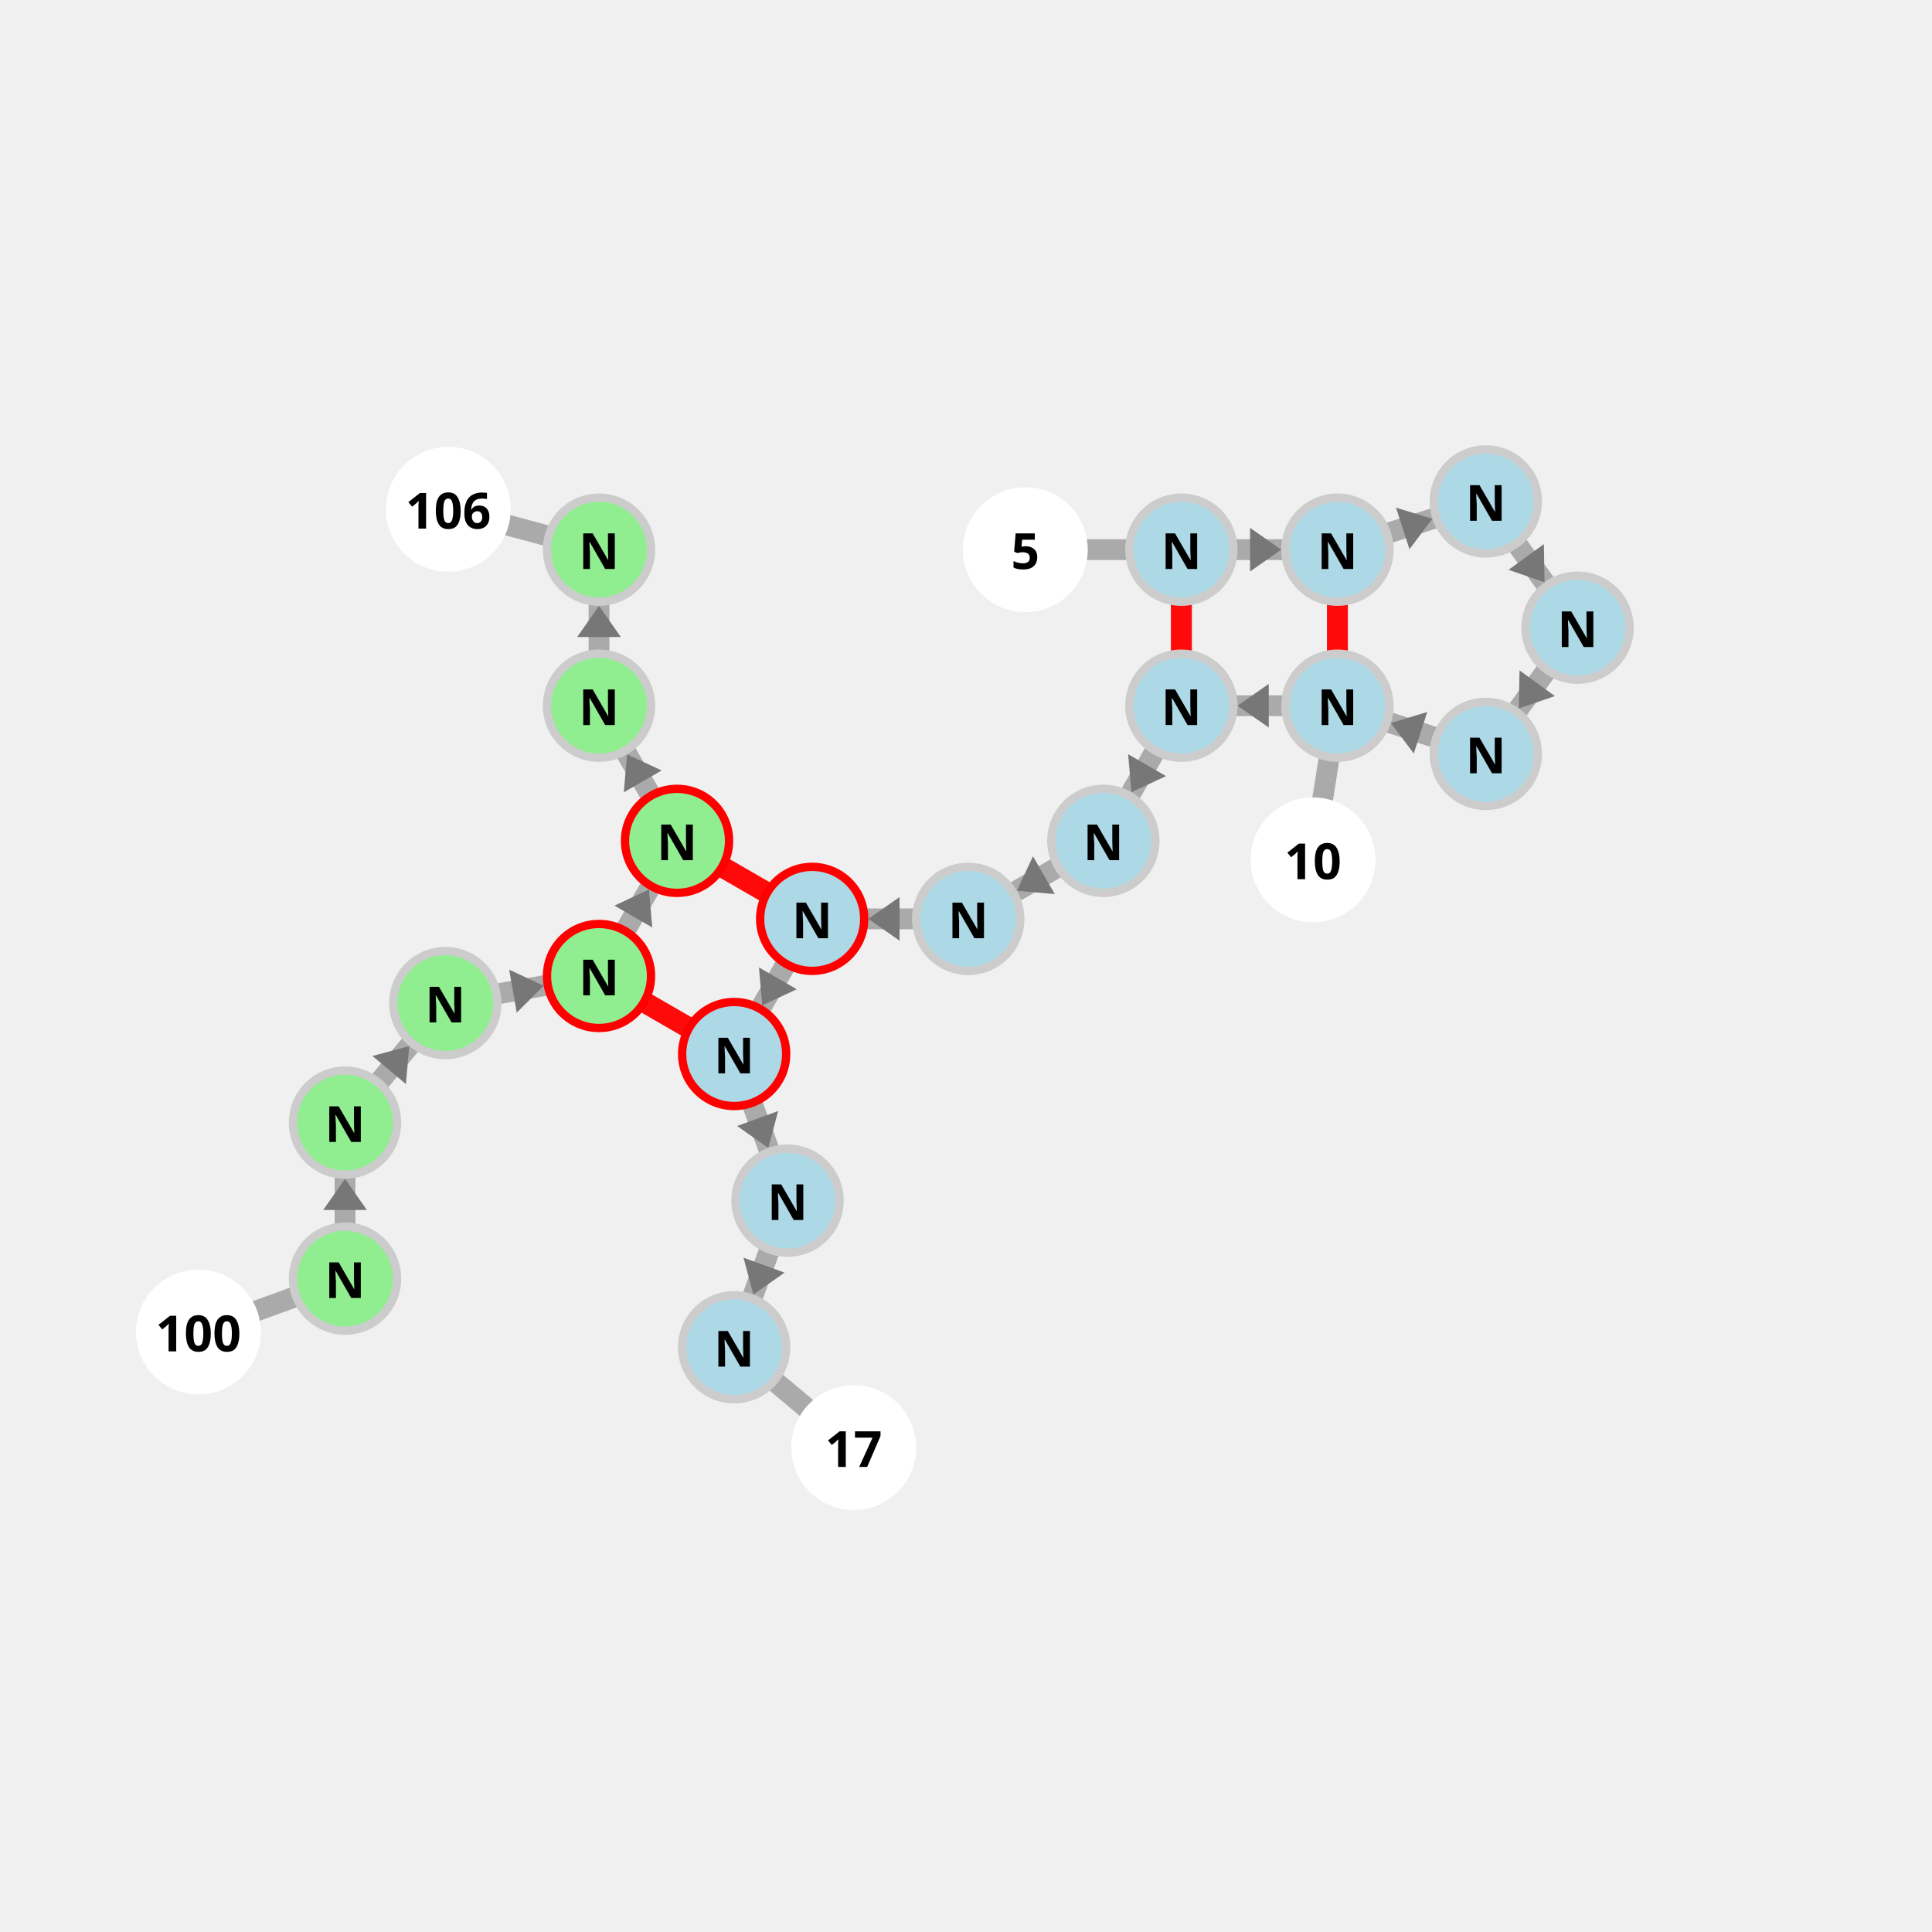
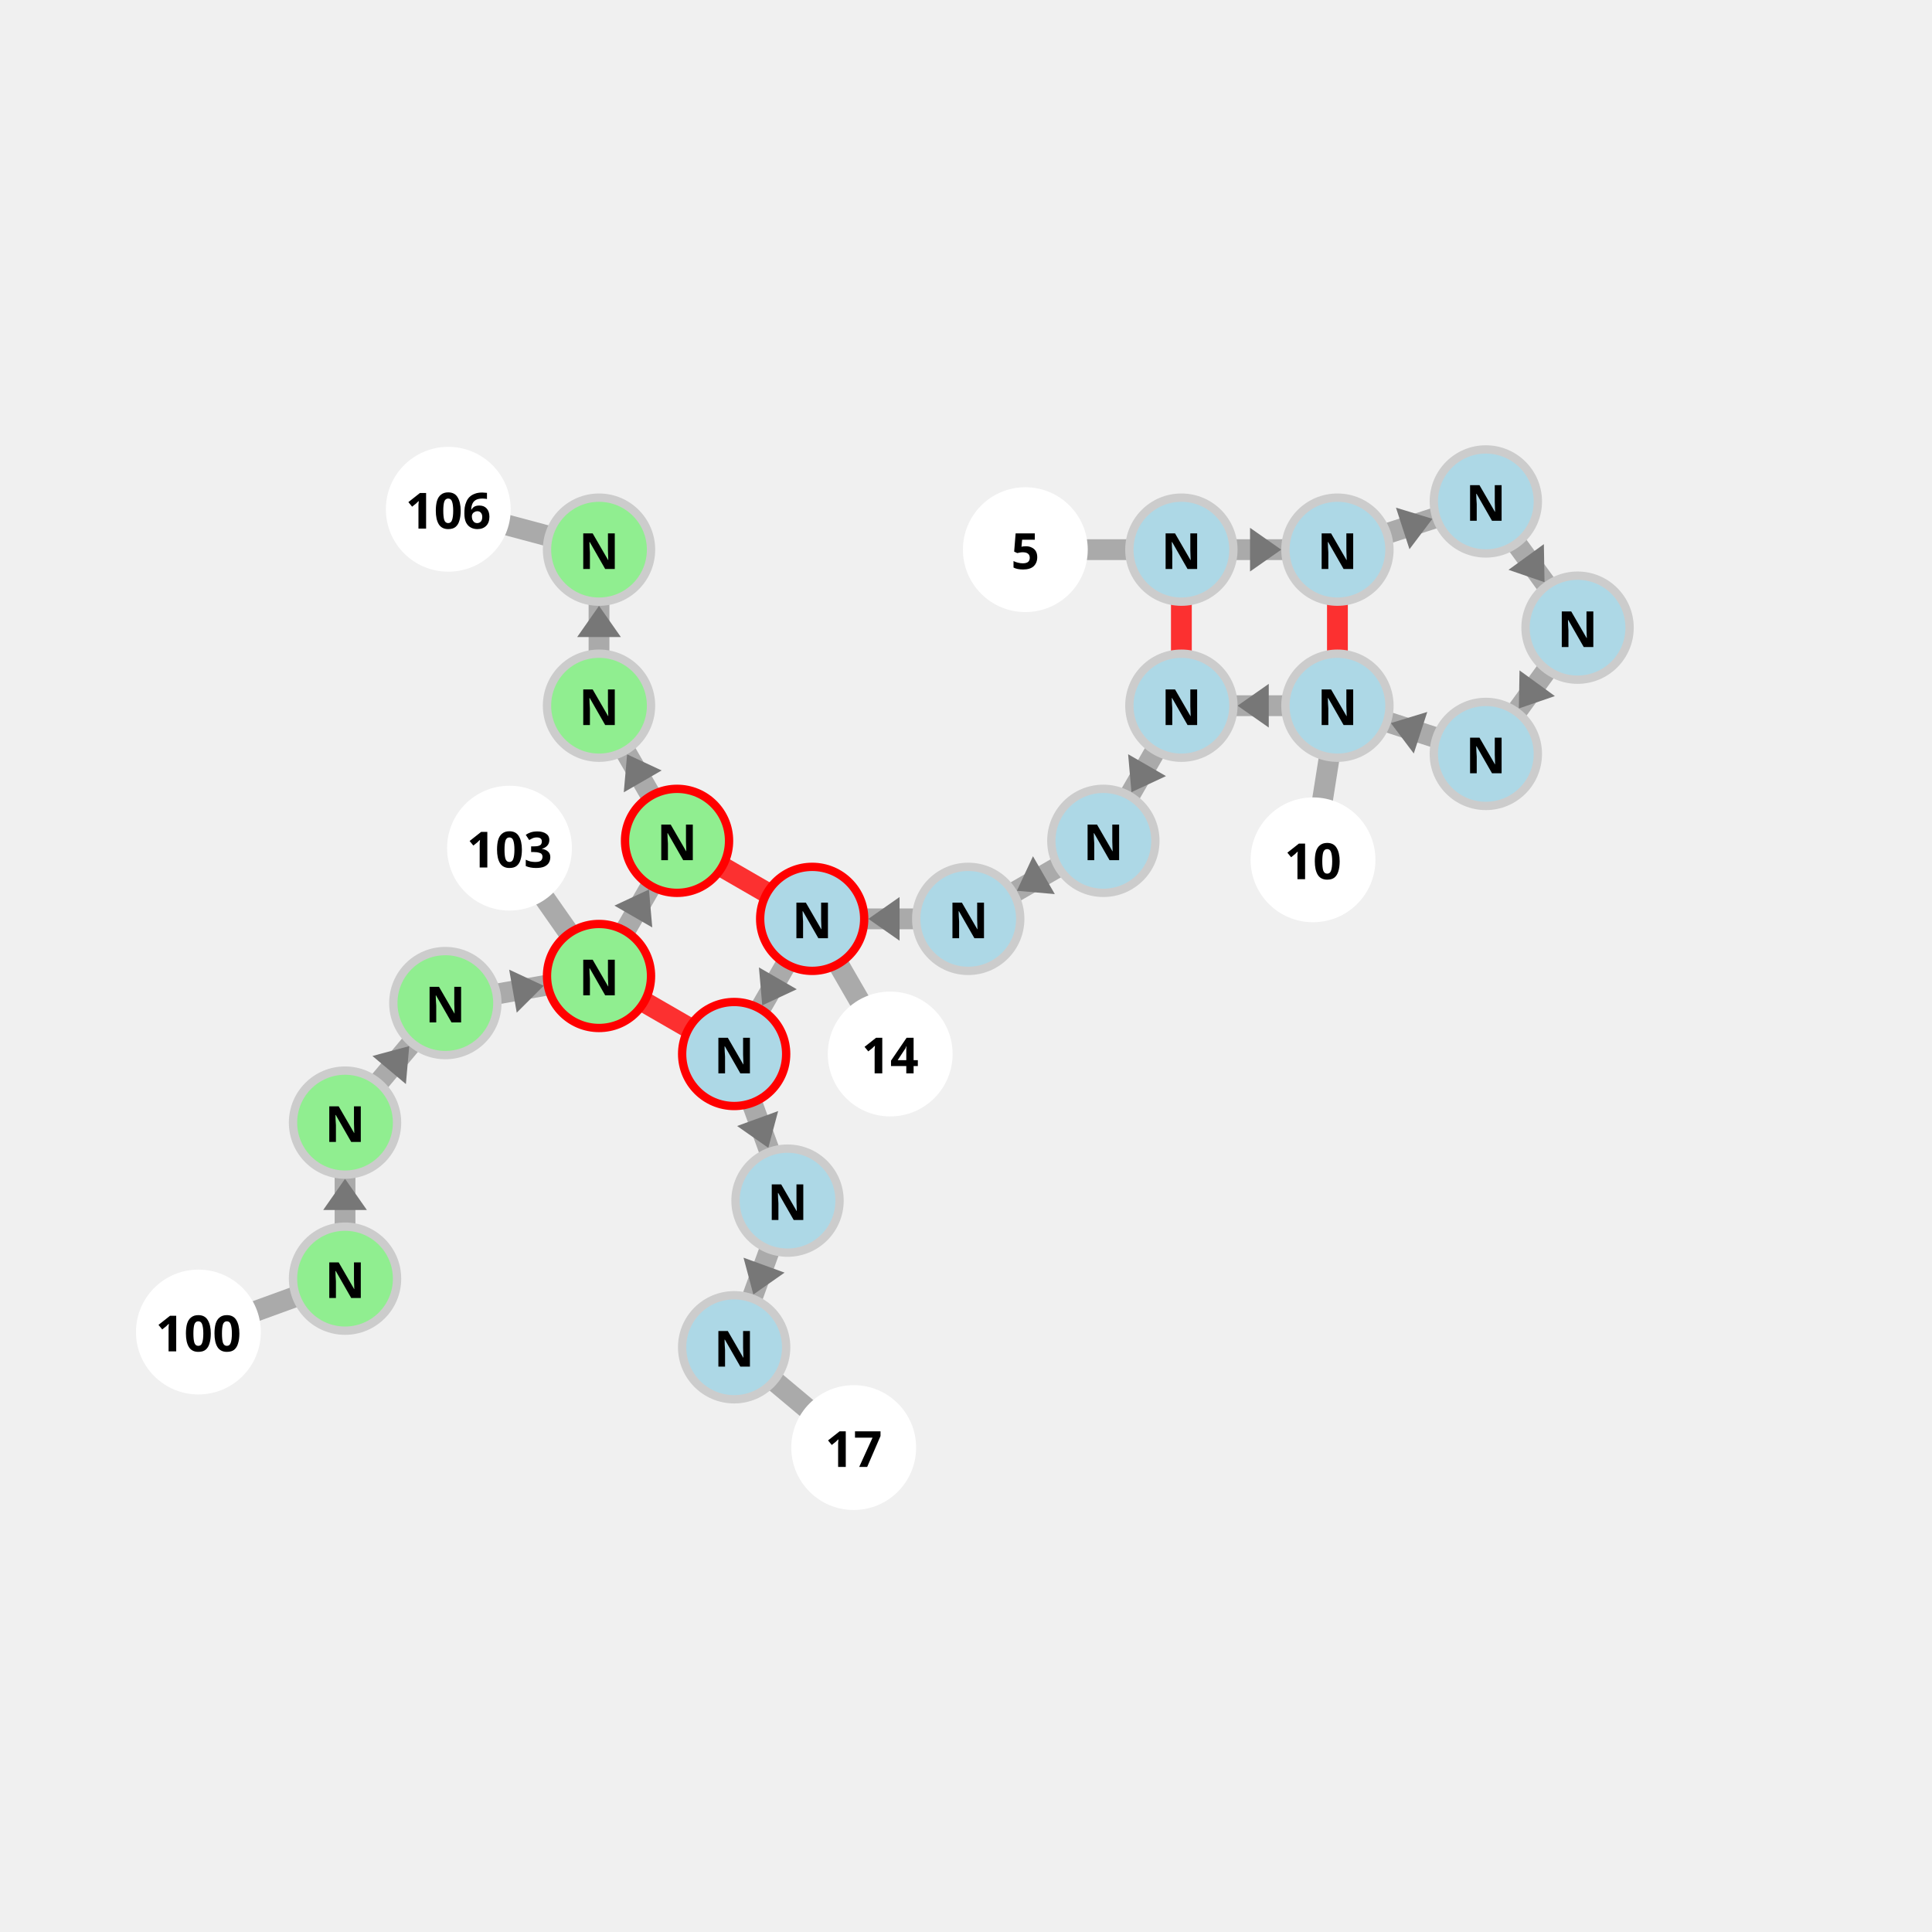
<svg xmlns="http://www.w3.org/2000/svg" viewBox="0 0 300 300">
  <style type="text/css">
 circle.fornac-node, polygon.fornac-node {
  stroke: #ccc;
  stroke-width: 0.8;
  opacity: 1;
  fill: white;
}

path.fornac-directionArrow {
  fill: #777;
  stroke: none;
  stroke-width: 0.8px;
}

g.fornac-plot {
    /* outline: 1px solid red; */
}

circle.fornac-node[base_type="a"] {
  fill: #dbdb8d;
}

circle.fornac-node[base_type="c"] {
  fill: #98df8a;
}

circle.fornac-node[base_type="g"] {
  fill: #ff9896;
}

circle.fornac-node[base_type="u"], circle.fornac-node[base_type="t"] {
  fill: #aec7e8;
}

.fornac-node &gt; text {
     pointer-events: none;
 }

circle.fornac-node[node_type="label"] {
    stroke: transparent;
    stroke-width: 0;
    fill: white;
    display: inline;
}

circle.fornac-node[node_type="protein"] {
    fill: gray;
    fill-opacity: 0.5;
    stroke-width: 4;
}

.fornac-selectedNode &gt; circle.fornac-node {
    stroke: red;
}

text.fornac-nodeLabel {
    font-weight: bold;
    font-family: Tahoma, Geneva, sans-serif;
    font-size: 0.4em;
    color: rgb(100,100,100);
    text-anchor: middle;
    alignment-baseline: middle;
    dominant-baseline: central;
    pointer-events: none;
    -webkit-touch-callout: none;
    -webkit-user-select: none;
    -khtml-user-select: none;
    -moz-user-select: none;
    -ms-user-select: none;
    user-select: none;
}

line.fornac-link {
  stroke: #999;
  stroke-opacity: 0.8;
  stroke-width: 2;
}

line.fornac-link[link_type="pseudoknot"] {
    stroke: red;
}

line.fornac-link[link_type="basepair"] {
  stroke: red;
}

line.fornac-link[link_type="intermolecule"] {
  stroke: blue;
}

line.fornac-link[link_type="chain_chain"] {
  stroke-dasharray: 3,3;
}

line.fornac-link[link_type="fake"] {
  stroke: green;
}

text.fornac-plotLabel {
    font-family: Tahoma, Geneva, sans-serif;
    font-weight: bolder;
    font-size: 1.2em;
    fill: rgba(200, 200, 200, 0.5);
    text-anchor: middle;
    alignment-baseline: central;
}

.fornac-transparent {
    fill: transparent;
    stroke-width: 0;
    stroke-opacity: 0;
    opacity: 0;
    visibility: hidden;
    pointer-events: none;
}

.fornac-dragLine {
  stroke: #999;
  stroke-width: 2;
  pointer-events: none;
}

.fornac-mouseEventHelper &gt; .extent {
  fill-opacity: .1;
  stroke: #fff;
  shape-rendering: crispEdges;
}

.d3-context-menu {
	position: absolute;
	display: none;
	background-color: #f2f2f2;
	border-radius: 4px;

	font-family: Arial, sans-serif;
	font-size: 14px;
	min-width: 150px;
	border: 1px solid #d4d4d4;

	z-index:1200;
}

.d3-context-menu ul {
	list-style-type: none;
	margin: 4px 0px;
	padding: 0px;
	cursor: default;
}

.d3-context-menu ul li {
	padding: 4px 16px;

	-webkit-touch-callout: none; /* iOS Safari */
	-webkit-user-select: none;   /* Chrome/Safari/Opera */
	-khtml-user-select: none;    /* Konqueror */
	-moz-user-select: none;      /* Firefox */
	-ms-user-select: none;       /* Internet Explorer/Edge */
	user-select: none;
}

.d3-context-menu ul li:hover {
	background-color: #4677f8;
	color: #fefefe;
}

.d3-context-menu-selected {
	background-color: #4677f8;
	color: #fefefe;
}

/*
	Header
*/

.d3-context-menu ul li.is-header
.d3-context-menu ul li.is-header:hover {
	background-color: #f2f2f2;
	color: #444;
	font-weight: bold;
	font-style: italic;
}

/*
	Disabled
*/

.d3-context-menu ul li.is-disabled
.d3-context-menu ul li.is-disabled:hover {
	background-color: #f2f2f2;
	color: #888;
	cursor: not-allowed;
}

/*
	Divider
*/

.d3-context-menu ul li.is-divider {
	padding: 0px 0px;
}

.d3-context-menu ul li.is-divider:hover {
	background-color: #f2f2f2;
}

.d3-context-menu ul hr {
	border: 0;
    height: 0;
    border-top: 1px solid rgba(0, 0, 0, 0.1);
    border-bottom: 1px solid rgba(255, 255, 255, 0.3);
}

/*# sourceMappingURL=fornac.css.map*/ 
</style>
  <g class="fornac-plot" transform="translate(21.90713,-76.18627)scale(1.615371,1.615371)">
    <g class="fornac-links">
      <line class="link fornac-link" x1="100" y1="100" x2="100" y2="115" link_type="basepair" pointer-events="all" />
      <line class="link fornac-link" x1="115" y1="100" x2="115" y2="115" link_type="basepair" pointer-events="all" />
      <line class="link fornac-link" x1="100" y1="100" x2="115" y2="100" link_type="backbone" pointer-events="all" />
      <line class="link fornac-link" x1="115" y1="100" x2="129.266" y2="95.365" link_type="backbone" pointer-events="all" />
      <line class="link fornac-link" x1="129.266" y1="95.365" x2="138.083" y2="107.5" link_type="backbone" pointer-events="all" />
      <line class="link fornac-link" x1="138.083" y1="107.5" x2="129.266" y2="119.635" link_type="backbone" pointer-events="all" />
-       <line class="link fornac-link" x1="115" y1="115" x2="115" y2="100" link_type="basepair" pointer-events="all" />
      <line class="link fornac-link" x1="129.266" y1="119.635" x2="115" y2="115" link_type="backbone" pointer-events="all" />
-       <line class="link fornac-link" x1="100" y1="115" x2="100" y2="100" link_type="basepair" pointer-events="all" />
      <line class="link fornac-link" x1="115" y1="115" x2="100" y2="115" link_type="backbone" pointer-events="all" />
      <line class="link fornac-link" x1="100" y1="115" x2="92.5" y2="127.99" link_type="backbone" pointer-events="all" />
      <line class="link fornac-link" x1="92.5" y1="127.99" x2="79.51" y2="135.49" link_type="backbone" pointer-events="all" />
      <line class="link fornac-link" x1="64.51" y1="135.49" x2="51.519" y2="127.99" link_type="basepair" pointer-events="all" />
      <line class="link fornac-link" x1="79.51" y1="135.49" x2="64.51" y2="135.49" link_type="backbone" pointer-events="all" />
      <line class="link fornac-link" x1="57.01" y1="148.481" x2="44.019" y2="140.981" link_type="basepair" pointer-events="all" />
      <line class="link fornac-link" x1="64.51" y1="135.49" x2="57.01" y2="148.481" link_type="backbone" pointer-events="all" />
      <line class="link fornac-link" x1="57.01" y1="148.481" x2="62.14" y2="162.576" link_type="backbone" pointer-events="all" />
      <line class="link fornac-link" x1="62.14" y1="162.576" x2="57.01" y2="176.672" link_type="backbone" pointer-events="all" />
      <line class="link fornac-link" x1="19.605" y1="170.076" x2="19.605" y2="155.076" link_type="backbone" pointer-events="all" />
      <line class="link fornac-link" x1="19.605" y1="155.076" x2="29.247" y2="143.585" link_type="backbone" pointer-events="all" />
-       <line class="link fornac-link" x1="44.019" y1="140.981" x2="57.01" y2="148.481" link_type="basepair" pointer-events="all" />
      <line class="link fornac-link" x1="29.247" y1="143.585" x2="44.019" y2="140.981" link_type="backbone" pointer-events="all" />
-       <line class="link fornac-link" x1="51.519" y1="127.99" x2="64.51" y2="135.49" link_type="basepair" pointer-events="all" />
      <line class="link fornac-link" x1="44.019" y1="140.981" x2="51.519" y2="127.99" link_type="backbone" pointer-events="all" />
      <line class="link fornac-link" x1="51.519" y1="127.99" x2="44.019" y2="115" link_type="backbone" pointer-events="all" />
      <line class="link fornac-link" x1="44.019" y1="115" x2="44.019" y2="100" link_type="backbone" pointer-events="all" />
      <line class="link fornac-link" x1="100" y1="100" x2="85" y2="100" link_type="label_link" pointer-events="all" />
      <line class="link fornac-link" x1="115" y1="100" x2="112.653" y2="85.185" link_type="label_link" pointer-events="all" style="display:none" />
      <line class="link fornac-link" x1="129.266" y1="95.365" x2="133.901" y2="81.099" link_type="label_link" pointer-events="all" style="display:none" />
      <line class="link fornac-link" x1="138.083" y1="107.5" x2="153.083" y2="107.5" link_type="label_link" pointer-events="all" style="display:none" />
      <line class="link fornac-link" x1="129.266" y1="119.635" x2="133.901" y2="133.901" link_type="label_link" pointer-events="all" style="display:none" />
      <line class="link fornac-link" x1="115" y1="115" x2="112.653" y2="129.815" link_type="label_link" pointer-events="all" />
      <line class="link fornac-link" x1="100" y1="115" x2="107.5" y2="127.99" link_type="label_link" pointer-events="all" style="display:none" />
      <line class="link fornac-link" x1="92.5" y1="127.99" x2="103.107" y2="138.597" link_type="label_link" pointer-events="all" style="display:none" />
      <line class="link fornac-link" x1="79.51" y1="135.49" x2="83.392" y2="149.979" link_type="label_link" pointer-events="all" style="display:none" />
-       <line class="link fornac-link" x1="64.51" y1="135.49" x2="72.01" y2="148.481" link_type="label_link" pointer-events="all" style="display:none" />
+       <line class="link fornac-link" x1="64.51" y1="135.49" x2="72.01" y2="148.481" link_type="label_link" pointer-events="all" />
      <line class="link fornac-link" x1="57.01" y1="148.481" x2="71.953" y2="149.788" link_type="label_link" pointer-events="all" style="display:none" />
      <line class="link fornac-link" x1="62.14" y1="162.576" x2="77.14" y2="162.576" link_type="label_link" pointer-events="all" style="display:none" />
      <line class="link fornac-link" x1="57.01" y1="176.672" x2="68.5" y2="186.313" link_type="label_link" pointer-events="all" />
      <line class="link fornac-link" x1="44.019" y1="184.172" x2="46.624" y2="198.944" link_type="label_link" pointer-events="all" style="display:none" />
      <line class="link fornac-link" x1="29.247" y1="181.567" x2="21.747" y2="194.557" link_type="label_link" pointer-events="all" style="display:none" />
      <line class="link fornac-link" x1="19.605" y1="170.076" x2="5.51" y2="175.206" link_type="label_link" pointer-events="all" />
      <line class="link fornac-link" x1="19.605" y1="155.076" x2="5.51" y2="149.946" link_type="label_link" pointer-events="all" style="display:none" />
      <line class="link fornac-link" x1="29.247" y1="143.585" x2="21.747" y2="130.595" link_type="label_link" pointer-events="all" style="display:none" />
-       <line class="link fornac-link" x1="44.019" y1="140.981" x2="35.416" y2="128.693" link_type="label_link" pointer-events="all" style="display:none" />
+       <line class="link fornac-link" x1="44.019" y1="140.981" x2="35.416" y2="128.693" link_type="label_link" pointer-events="all" />
      <line class="link fornac-link" x1="51.519" y1="127.99" x2="36.519" y2="127.99" link_type="label_link" pointer-events="all" style="display:none" />
      <line class="link fornac-link" x1="44.019" y1="115" x2="29.53" y2="118.882" link_type="label_link" pointer-events="all" style="display:none" />
      <line class="link fornac-link" x1="44.019" y1="100" x2="29.53" y2="96.118" link_type="label_link" pointer-events="all" />
    </g>
    <g class="fornac-nodes">
      <g class="gnode" struct_name="empty" transform="translate(100,100)" num="n1" rnum="n22">
        <path class="fornac-directionArrow" node_num="1" />
        <circle class="fornac-node" node_type="nucleotide" node_num="1" r="5" style="fill: lightblue;" />
        <text class="fornac-nodeLabel" label_type="nucleotide">N</text>
      </g>
      <g class="gnode" struct_name="empty" transform="translate(115,100)" num="n2" rnum="n21">
        <path class="fornac-directionArrow" node_num="2" d="M-8.4,-2.1L-5.4,0L-8.4,2.1" />
        <circle class="fornac-node" node_type="nucleotide" node_num="2" r="5" style="fill: lightblue;" />
        <text class="fornac-nodeLabel" label_type="nucleotide">N</text>
      </g>
      <g class="gnode" struct_name="empty" transform="translate(129.2658,95.36475)" num="n3" rnum="n20">
        <path class="fornac-directionArrow" node_num="3" d="M-8.638,0.599L-5.136,1.669L-7.34,4.593" />
        <circle class="fornac-node" node_type="nucleotide" node_num="3" r="5" style="fill: lightblue;" />
        <text class="fornac-nodeLabel" label_type="nucleotide">N</text>
      </g>
      <g class="gnode" struct_name="empty" transform="translate(138.0826,107.5)" num="n4" rnum="n19">
        <path class="fornac-directionArrow" node_num="4" d="M-3.238,-8.03L-3.174,-4.369L-6.636,-5.561" />
        <circle class="fornac-node" node_type="nucleotide" node_num="4" r="5" style="fill: lightblue;" />
        <text class="fornac-nodeLabel" label_type="nucleotide">N</text>
      </g>
      <g class="gnode" struct_name="empty" transform="translate(129.2658,119.6353)" num="n5" rnum="n18">
        <path class="fornac-directionArrow" node_num="5" d="M6.636,-5.561L3.174,-4.369L3.238,-8.03" />
        <circle class="fornac-node" node_type="nucleotide" node_num="5" r="5" style="fill: lightblue;" />
        <text class="fornac-nodeLabel" label_type="nucleotide">N</text>
      </g>
      <g class="gnode" struct_name="empty" transform="translate(115,115)" num="n6" rnum="n17">
        <path class="fornac-directionArrow" node_num="6" d="M7.34,4.593L5.136,1.669L8.638,0.599" />
        <circle class="fornac-node" node_type="nucleotide" node_num="6" r="5" style="fill: lightblue;" />
        <text class="fornac-nodeLabel" label_type="nucleotide">N</text>
      </g>
      <g class="gnode" struct_name="empty" transform="translate(100,115)" num="n7" rnum="n16">
        <path class="fornac-directionArrow" node_num="7" d="M8.4,2.1L5.4,0L8.4,-2.1" />
        <circle class="fornac-node" node_type="nucleotide" node_num="7" r="5" style="fill: lightblue;" />
        <text class="fornac-nodeLabel" label_type="nucleotide">N</text>
      </g>
      <g class="gnode" struct_name="empty" transform="translate(92.5,127.9904)" num="n8" rnum="n15">
        <path class="fornac-directionArrow" node_num="8" d="M6.019,-6.225L2.7,-4.677L2.381,-8.325" />
        <circle class="fornac-node" node_type="nucleotide" node_num="8" r="5" style="fill: lightblue;" />
        <text class="fornac-nodeLabel" label_type="nucleotide">N</text>
      </g>
      <g class="gnode" struct_name="empty" transform="translate(79.50962,135.4904)" num="n9" rnum="n14">
        <path class="fornac-directionArrow" node_num="9" d="M8.325,-2.381L4.677,-2.7L6.225,-6.019" />
        <circle class="fornac-node" node_type="nucleotide" node_num="9" r="5" style="fill: lightblue;" />
        <text class="fornac-nodeLabel" label_type="nucleotide">N</text>
      </g>
      <g class="gnode" struct_name="empty" transform="translate(64.50962,135.4904)" num="n10" rnum="n13">
        <path class="fornac-directionArrow" node_num="10" d="M8.4,2.1L5.4,-1.0231815394945444e-14L8.4,-2.1" />
        <circle class="fornac-node" node_type="nucleotide" node_num="10" r="5" style="fill: lightblue;stroke: red;" />
        <text class="fornac-nodeLabel" label_type="nucleotide">N</text>
      </g>
      <g class="gnode" struct_name="empty" transform="translate(57.00962,148.4808)" num="n11" rnum="n12">
        <path class="fornac-directionArrow" node_num="11" d="M6.019,-6.225L2.7,-4.677L2.381,-8.325" />
        <circle class="fornac-node" node_type="nucleotide" node_num="11" r="5" style="fill: lightblue;stroke: red;" />
        <text class="fornac-nodeLabel" label_type="nucleotide">N</text>
      </g>
      <g class="gnode" struct_name="empty" transform="translate(62.13992,162.5762)" num="n12" rnum="n11">
        <path class="fornac-directionArrow" node_num="12" d="M-0.9,-8.612L-1.847,-5.074L-4.846,-7.175" />
        <circle class="fornac-node" node_type="nucleotide" node_num="12" r="5" style="fill: lightblue;" />
        <text class="fornac-nodeLabel" label_type="nucleotide">N</text>
      </g>
      <g class="gnode" struct_name="empty" transform="translate(57.00962,176.6715)" num="n13" rnum="n10">
        <path class="fornac-directionArrow" node_num="13" d="M4.846,-7.175L1.847,-5.074L0.9,-8.612" />
        <circle class="fornac-node" node_type="nucleotide" node_num="13" r="5" style="fill: lightblue;" />
        <text class="fornac-nodeLabel" label_type="nucleotide">N</text>
      </g>
      <g class="gnode" struct_name="empty" transform="translate(44.01924,184.1715)" num="n14" rnum="n9">
        <text class="fornac-nodeLabel" label_type="middle" />
      </g>
      <g class="gnode" struct_name="empty" transform="translate(29.24712,181.5668)" num="n15" rnum="n8">
        <text class="fornac-nodeLabel" label_type="middle" />
      </g>
      <g class="gnode" struct_name="empty" transform="translate(19.60531,170.0762)" num="n16" rnum="n7">
        <path class="fornac-directionArrow" node_num="16" />
        <circle class="fornac-node" node_type="nucleotide" node_num="16" r="5" style="fill: lightgreen;" />
        <text class="fornac-nodeLabel" label_type="nucleotide">N</text>
      </g>
      <g class="gnode" struct_name="empty" transform="translate(19.60531,155.0762)" num="n17" rnum="n6">
        <path class="fornac-directionArrow" node_num="17" d="M-2.1,8.4L6.394884621840902e-15,5.4L2.1,8.4" />
        <circle class="fornac-node" node_type="nucleotide" node_num="17" r="5" style="fill: lightgreen;" />
        <text class="fornac-nodeLabel" label_type="nucleotide">N</text>
      </g>
      <g class="gnode" struct_name="empty" transform="translate(29.24712,143.5855)" num="n18" rnum="n5">
        <path class="fornac-directionArrow" node_num="18" d="M-7.008,5.085L-3.471,4.137L-3.791,7.785" />
        <circle class="fornac-node" node_type="nucleotide" node_num="18" r="5" style="fill: lightgreen;" />
        <text class="fornac-nodeLabel" label_type="nucleotide">N</text>
      </g>
      <g class="gnode" struct_name="empty" transform="translate(44.01924,140.9808)" num="n19" rnum="n4">
        <path class="fornac-directionArrow" node_num="19" d="M-8.637,-0.609L-5.318,0.938L-7.908,3.527" />
        <circle class="fornac-node" node_type="nucleotide" node_num="19" r="5" style="fill: lightgreen;stroke: red;" />
        <text class="fornac-nodeLabel" label_type="nucleotide">N</text>
      </g>
      <g class="gnode" struct_name="empty" transform="translate(51.51924,127.9904)" num="n20" rnum="n3">
        <path class="fornac-directionArrow" node_num="20" d="M-6.019,6.225L-2.7,4.677L-2.381,8.325" />
        <circle class="fornac-node" node_type="nucleotide" node_num="20" r="5" style="fill: lightgreen;stroke: red;" />
        <text class="fornac-nodeLabel" label_type="nucleotide">N</text>
      </g>
      <g class="gnode" struct_name="empty" transform="translate(44.01924,115)" num="n21" rnum="n2">
        <path class="fornac-directionArrow" node_num="21" d="M2.381,8.325L2.7,4.677L6.019,6.225" />
        <circle class="fornac-node" node_type="nucleotide" node_num="21" r="5" style="fill: lightgreen;" />
        <text class="fornac-nodeLabel" label_type="nucleotide">N</text>
      </g>
      <g class="gnode" struct_name="empty" transform="translate(44.01924,100)" num="n22" rnum="n1">
        <path class="fornac-directionArrow" node_num="22" d="M-2.1,8.4L1.0231815394945444e-14,5.4L2.1,8.4" />
        <circle class="fornac-node" node_type="nucleotide" node_num="22" r="5" style="fill: lightgreen;" />
        <text class="fornac-nodeLabel" label_type="nucleotide">N</text>
      </g>
      <g class="gnode" struct_name="empty" transform="translate(85,100)" num="n-1" rnum="n24">
        <circle class="fornac-node" r="6" node_type="label" node_num="-1" />
        <text class="fornac-nodeLabel" label_type="label">5</text>
      </g>
      <g class="gnode" struct_name="empty" transform="translate(112.6535,85.18467)" num="n-1" rnum="n24" style="display:none">
        <circle class="fornac-node" r="6" node_type="label" node_num="-1" />
        <text class="fornac-nodeLabel" label_type="label">0</text>
      </g>
      <g class="gnode" struct_name="empty" transform="translate(133.9011,81.0989)" num="n-1" rnum="n24" style="display:none">
        <circle class="fornac-node" r="6" node_type="label" node_num="-1" />
        <text class="fornac-nodeLabel" label_type="label">0</text>
      </g>
      <g class="gnode" struct_name="empty" transform="translate(153.0826,107.5)" num="n-1" rnum="n24" style="display:none">
        <circle class="fornac-node" r="6" node_type="label" node_num="-1" />
        <text class="fornac-nodeLabel" label_type="label">0</text>
      </g>
      <g class="gnode" struct_name="empty" transform="translate(133.9011,133.9011)" num="n-1" rnum="n24" style="display:none">
        <circle class="fornac-node" r="6" node_type="label" node_num="-1" />
        <text class="fornac-nodeLabel" label_type="label">0</text>
      </g>
      <g class="gnode" struct_name="empty" transform="translate(112.6535,129.8153)" num="n-1" rnum="n24">
        <circle class="fornac-node" r="6" node_type="label" node_num="-1" />
        <text class="fornac-nodeLabel" label_type="label">10</text>
      </g>
      <g class="gnode" struct_name="empty" transform="translate(107.5,127.9904)" num="n-1" rnum="n24" style="display:none">
        <circle class="fornac-node" r="6" node_type="label" node_num="-1" />
        <text class="fornac-nodeLabel" label_type="label">0</text>
      </g>
      <g class="gnode" struct_name="empty" transform="translate(103.1066,138.597)" num="n-1" rnum="n24" style="display:none">
        <circle class="fornac-node" r="6" node_type="label" node_num="-1" />
        <text class="fornac-nodeLabel" label_type="label">0</text>
      </g>
      <g class="gnode" struct_name="empty" transform="translate(83.3919,149.9793)" num="n-1" rnum="n24" style="display:none">
        <circle class="fornac-node" r="6" node_type="label" node_num="-1" />
        <text class="fornac-nodeLabel" label_type="label">0</text>
      </g>
-       <g class="gnode" struct_name="empty" transform="translate(72.00962,148.4808)" num="n-1" rnum="n24" style="display:none">
-         <circle class="fornac-node" r="6" node_type="label" node_num="-1" />
-         <text class="fornac-nodeLabel" label_type="label">0</text>
+       <g class="gnode" struct_name="empty" transform="translate(72.00962,148.4808)" num="n-1" rnum="n24">
+         <circle class="fornac-node" r="6" node_type="label" node_num="-1" />
+         <text class="fornac-nodeLabel" label_type="label">14</text>
      </g>
      <g class="gnode" struct_name="empty" transform="translate(71.95254,149.7881)" num="n-1" rnum="n24" style="display:none">
        <circle class="fornac-node" r="6" node_type="label" node_num="-1" />
        <text class="fornac-nodeLabel" label_type="label">0</text>
      </g>
      <g class="gnode" struct_name="empty" transform="translate(77.13992,162.5762)" num="n-1" rnum="n24" style="display:none">
        <circle class="fornac-node" r="6" node_type="label" node_num="-1" />
        <text class="fornac-nodeLabel" label_type="label">0</text>
      </g>
      <g class="gnode" struct_name="empty" transform="translate(68.50029,186.3134)" num="n-1" rnum="n24">
        <circle class="fornac-node" r="6" node_type="label" node_num="-1" />
        <text class="fornac-nodeLabel" label_type="label">17</text>
      </g>
      <g class="gnode" struct_name="empty" transform="translate(46.62396,198.9437)" num="n-1" rnum="n24" style="display:none">
        <circle class="fornac-node" r="6" node_type="label" node_num="-1" />
        <text class="fornac-nodeLabel" label_type="label">0</text>
      </g>
      <g class="gnode" struct_name="empty" transform="translate(21.74712,194.5572)" num="n-1" rnum="n24" style="display:none">
        <circle class="fornac-node" r="6" node_type="label" node_num="-1" />
        <text class="fornac-nodeLabel" label_type="label">0</text>
      </g>
      <g class="gnode" struct_name="empty" transform="translate(5.509918,175.2065)" num="n-1" rnum="n24">
        <circle class="fornac-node" r="6" node_type="label" node_num="-1" />
        <text class="fornac-nodeLabel" label_type="label">100</text>
      </g>
      <g class="gnode" struct_name="empty" transform="translate(5.509918,149.9458)" num="n-1" rnum="n24" style="display:none">
        <circle class="fornac-node" r="6" node_type="label" node_num="-1" />
        <text class="fornac-nodeLabel" label_type="label">0</text>
      </g>
      <g class="gnode" struct_name="empty" transform="translate(21.74712,130.5951)" num="n-1" rnum="n24" style="display:none">
        <circle class="fornac-node" r="6" node_type="label" node_num="-1" />
        <text class="fornac-nodeLabel" label_type="label">0</text>
      </g>
-       <g class="gnode" struct_name="empty" transform="translate(35.41559,128.6935)" num="n-1" rnum="n24" style="display:none">
-         <circle class="fornac-node" r="6" node_type="label" node_num="-1" />
-         <text class="fornac-nodeLabel" label_type="label">0</text>
+       <g class="gnode" struct_name="empty" transform="translate(35.41559,128.6935)" num="n-1" rnum="n24">
+         <circle class="fornac-node" r="6" node_type="label" node_num="-1" />
+         <text class="fornac-nodeLabel" label_type="label">103</text>
      </g>
      <g class="gnode" struct_name="empty" transform="translate(36.51924,127.9904)" num="n-1" rnum="n24" style="display:none">
        <circle class="fornac-node" r="6" node_type="label" node_num="-1" />
        <text class="fornac-nodeLabel" label_type="label">0</text>
      </g>
      <g class="gnode" struct_name="empty" transform="translate(29.53035,118.8823)" num="n-1" rnum="n24" style="display:none">
        <circle class="fornac-node" r="6" node_type="label" node_num="-1" />
        <text class="fornac-nodeLabel" label_type="label">0</text>
      </g>
      <g class="gnode" struct_name="empty" transform="translate(29.53035,96.11771)" num="n-1" rnum="n24">
        <circle class="fornac-node" r="6" node_type="label" node_num="-1" />
        <text class="fornac-nodeLabel" label_type="label">106</text>
      </g>
      <g class="gnode" transform="translate(107.5,107.5)" num="n-1" rnum="n24">
        <text class="fornac-nodeLabel" label_type="middle" />
      </g>
      <g class="gnode" transform="translate(54.26443,138.2356)" num="n-1" rnum="n24">
        <text class="fornac-nodeLabel" label_type="middle" />
      </g>
      <g class="gnode" transform="translate(44.01924,100)" num="n-3" rnum="n26">
        <text class="fornac-nodeLabel" label_type="middle" />
      </g>
      <g class="gnode" transform="translate(100,100)" num="n-2" rnum="n25">
        <text class="fornac-nodeLabel" label_type="middle" />
      </g>
      <g class="gnode" transform="translate(72.00962,119.6202)" num="n-1" rnum="n24">
        <text class="fornac-nodeLabel" label_type="middle" />
      </g>
      <g class="gnode" transform="translate(40.21139,162.5762)" num="n-1" rnum="n24">
        <text class="fornac-nodeLabel" label_type="middle" />
      </g>
      <g class="gnode" transform="translate(125.3229,107.5)" num="n-1" rnum="n24">
        <text class="fornac-nodeLabel" label_type="middle" />
      </g>
    </g>
  </g>
</svg>
